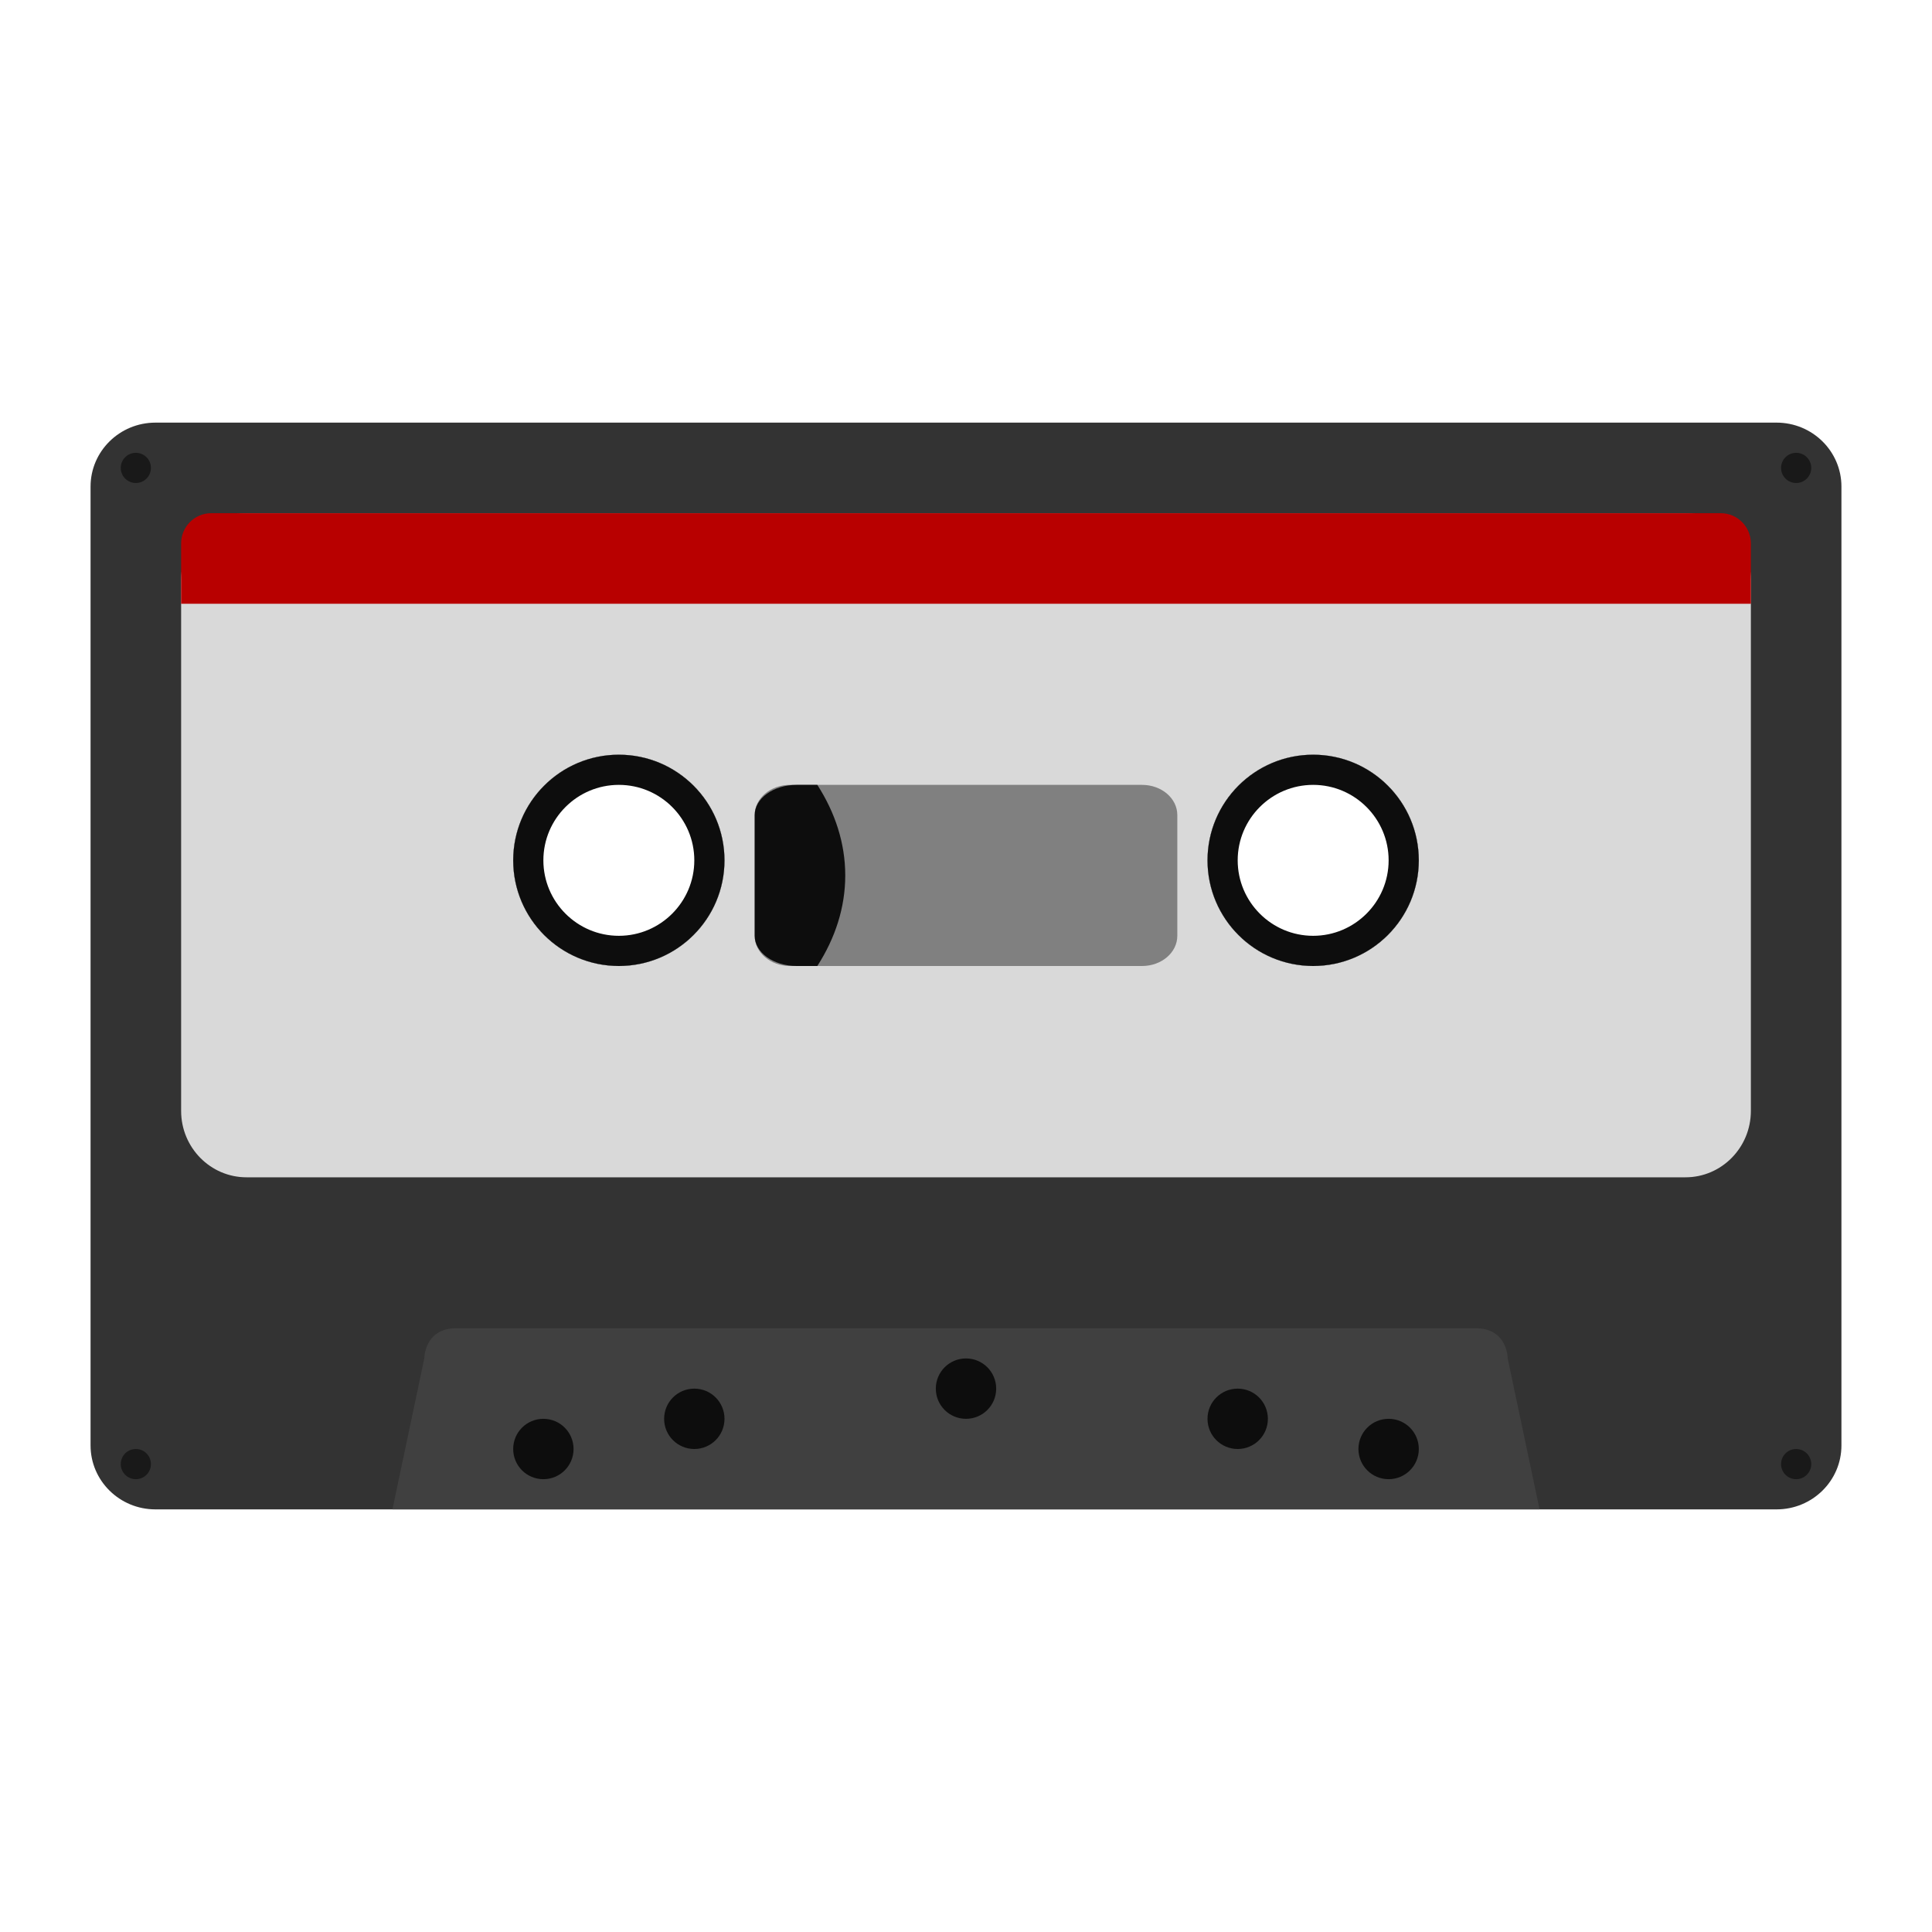
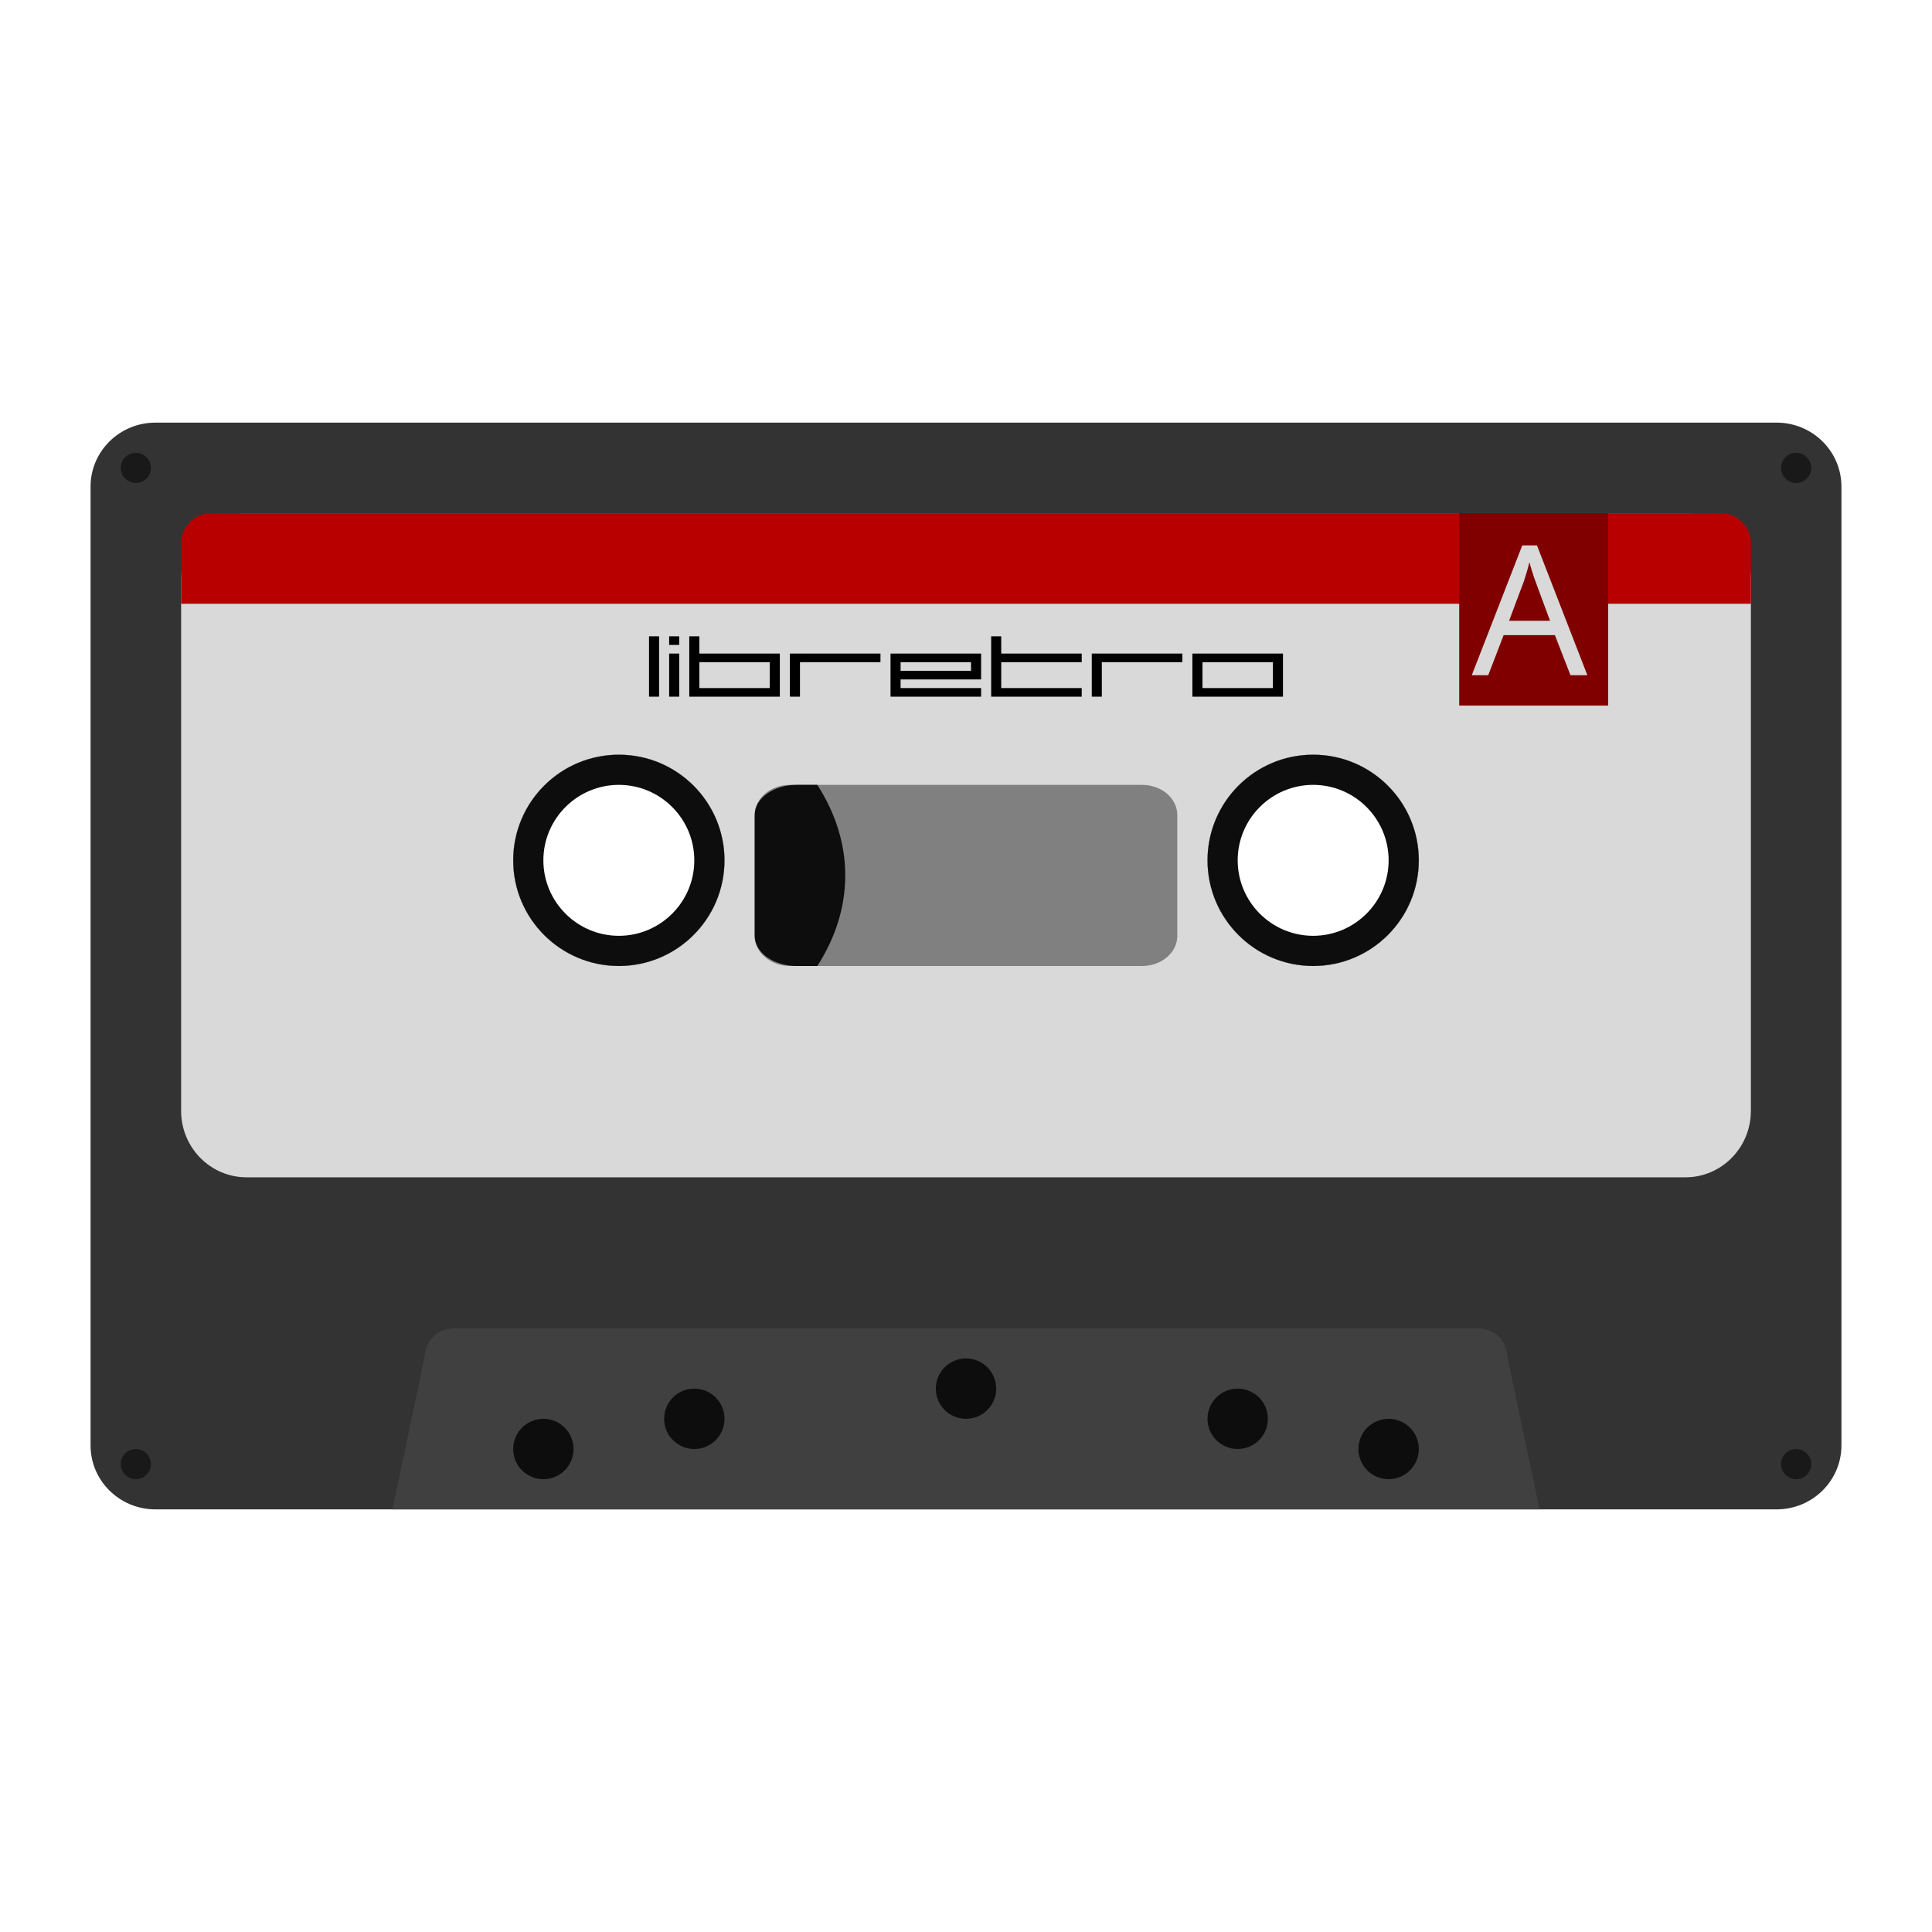
<svg xmlns="http://www.w3.org/2000/svg" viewBox="0 0 341.333 341.333" height="341.333" width="341.333" xml:space="preserve" id="svg2" version="1.1">
  <defs id="defs6">
    <clipPath id="clipPath18" clipPathUnits="userSpaceOnUse">
      <path id="path16" d="M 0,256 H 256 V 0 H 0 Z" />
    </clipPath>
    <clipPath id="clipPath26" clipPathUnits="userSpaceOnUse">
      <path id="path24" d="M 4,208 H 252 V 48 H 4 Z" />
    </clipPath>
  </defs>
  <g id="g22" transform="matrix(1.333333,0,0,-1.333333,0,341.3333)" />
  <path id="path38" style="fill:#333333;fill-opacity:1;fill-rule:nonzero;stroke:none;stroke-width:1.333" d="m 232,170.667 c -10.304,0 -18.667,-8.357 -18.667,-18.667 0,-10.311 8.363,-18.667 18.667,-18.667 10.304,0 18.667,8.356 18.667,18.667 0,10.309 -8.363,18.667 -18.667,18.667 m -122.667,0 c -10.304,0 -18.667,-8.356 -18.667,-18.667 0,-10.311 8.363,-18.667 18.667,-18.667 10.304,0 18.667,8.356 18.667,18.667 0,10.311 -8.363,18.667 -18.667,18.667 M 313.876,74.667 H 27.457 c -6.324,0 -11.457,5.06 -11.457,11.295 V 255.372 c 0,6.235 5.133,11.295 11.457,11.295 h 34.369 217.68 34.369 c 6.324,0 11.457,-5.06 11.457,-11.295 V 85.961 c 0,-6.235 -5.133,-11.295 -11.457,-11.295" />
  <path id="path42" style="fill:#d9d9d9;fill-opacity:1;fill-rule:nonzero;stroke:none;stroke-width:1.333" d="m 232,170.667 c -10.304,0 -18.667,-8.356 -18.667,-18.667 0,-10.311 8.363,-18.667 18.667,-18.667 10.304,0 18.667,8.356 18.667,18.667 0,10.311 -8.363,18.667 -18.667,18.667 m -122.667,0 c -10.304,0 -18.667,-8.356 -18.667,-18.667 0,-10.311 8.363,-18.667 18.667,-18.667 10.304,0 18.667,8.356 18.667,18.667 0,10.311 -8.363,18.667 -18.667,18.667 M 297.777,90.667 H 43.556 c -6.379,0 -11.556,5.256 -11.556,11.733 v 93.867 c 0,6.477 5.177,11.733 11.556,11.733 H 297.777 c 6.379,0 11.556,-5.256 11.556,-11.733 v -93.867 c 0,-6.477 -5.177,-11.733 -11.556,-11.733" />
  <path id="path46" style="fill:#404040;fill-opacity:1;fill-rule:nonzero;stroke:none;stroke-width:1.333" d="m 266.37,240 c 0,0 0,-5.333 -5.647,-5.333 H 80.593 c -5.631,0 -5.631,5.333 -5.631,5.333 l -5.629,26.667 H 272 Z" />
  <path id="path50" style="fill:#0d0d0d;fill-opacity:1;fill-rule:nonzero;stroke:none;stroke-width:1.333" d="m 96,261.333 c -2.949,0 -5.333,-2.384 -5.333,-5.333 0,-2.949 2.384,-5.333 5.333,-5.333 2.949,0 5.333,2.384 5.333,5.333 0,2.949 -2.384,5.333 -5.333,5.333" />
  <path id="path54" style="fill:#0d0d0d;fill-opacity:1;fill-rule:nonzero;stroke:none;stroke-width:1.333" d="m 122.667,256 c -2.949,0 -5.333,-2.384 -5.333,-5.333 0,-2.949 2.384,-5.333 5.333,-5.333 2.949,0 5.333,2.384 5.333,5.333 0,2.949 -2.384,5.333 -5.333,5.333" />
  <path id="path58" style="fill:#0d0d0d;fill-opacity:1;fill-rule:nonzero;stroke:none;stroke-width:1.333" d="m 170.667,250.667 c -2.949,0 -5.333,-2.384 -5.333,-5.333 0,-2.949 2.384,-5.333 5.333,-5.333 2.949,0 5.333,2.384 5.333,5.333 0,2.949 -2.384,5.333 -5.333,5.333" />
  <path id="path62" style="fill:#0d0d0d;fill-opacity:1;fill-rule:nonzero;stroke:none;stroke-width:1.333" d="m 218.667,256 c -2.949,0 -5.333,-2.384 -5.333,-5.333 0,-2.949 2.384,-5.333 5.333,-5.333 2.949,0 5.333,2.384 5.333,5.333 0,2.949 -2.384,5.333 -5.333,5.333" />
  <path id="path66" style="fill:#0d0d0d;fill-opacity:1;fill-rule:nonzero;stroke:none;stroke-width:1.333" d="M 245.333,261.333 C 242.384,261.333 240,258.949 240,256 c 0,-2.949 2.384,-5.333 5.333,-5.333 2.949,0 5.333,2.384 5.333,5.333 0,2.949 -2.384,5.333 -5.333,5.333" />
  <path id="path70" style="fill:#191919;fill-opacity:1;fill-rule:nonzero;stroke:none;stroke-width:1.333" d="m 24.047,261.333 c -1.472,0.025 -2.687,-1.148 -2.713,-2.62 -0.025,-1.472 1.148,-2.687 2.62,-2.712 1.472,-0.027 2.688,1.148 2.713,2.619 0.025,1.472 -1.148,2.688 -2.62,2.713" />
  <path id="path74" style="fill:#191919;fill-opacity:1;fill-rule:nonzero;stroke:none;stroke-width:1.333" d="m 24,85.333 c -1.472,0 -2.667,-1.195 -2.667,-2.667 0,-1.472 1.195,-2.667 2.667,-2.667 1.472,0 2.667,1.195 2.667,2.667 0,1.472 -1.195,2.667 -2.667,2.667" />
  <path id="path78" style="fill:#191919;fill-opacity:1;fill-rule:nonzero;stroke:none;stroke-width:1.333" d="m 317.333,261.333 c -1.472,0 -2.667,-1.195 -2.667,-2.667 0,-1.472 1.195,-2.667 2.667,-2.667 1.472,0 2.667,1.195 2.667,2.667 0,1.472 -1.195,2.667 -2.667,2.667" />
  <path id="path82" style="fill:#191919;fill-opacity:1;fill-rule:nonzero;stroke:none;stroke-width:1.333" d="m 317.333,85.333 c -1.472,0 -2.667,-1.195 -2.667,-2.667 0,-1.472 1.195,-2.667 2.667,-2.667 1.472,0 2.667,1.195 2.667,2.667 0,1.472 -1.195,2.667 -2.667,2.667" />
  <path id="path86" style="fill:#0d0d0d;fill-opacity:1;fill-rule:nonzero;stroke:none;stroke-width:1.333" d="m 109.333,133.333 c -10.304,0 -18.667,8.356 -18.667,18.667 0,10.311 8.363,18.667 18.667,18.667 10.304,0 18.667,-8.356 18.667,-18.667 0,-10.311 -8.363,-18.667 -18.667,-18.667 m 0,5.333 c 7.352,0 13.333,5.981 13.333,13.333 0,7.352 -5.981,13.333 -13.333,13.333 -7.352,0 -13.333,-5.981 -13.333,-13.333 0,-7.352 5.981,-13.333 13.333,-13.333" />
  <path id="path90" style="fill:#0d0d0d;fill-opacity:1;fill-rule:nonzero;stroke:none;stroke-width:1.333" d="m 232,133.333 c -10.304,0 -18.667,8.356 -18.667,18.667 0,10.311 8.363,18.667 18.667,18.667 10.304,0 18.667,-8.356 18.667,-18.667 0,-10.311 -8.363,-18.667 -18.667,-18.667 m 0,5.333 c 7.352,0 13.333,5.981 13.333,13.333 0,7.352 -5.981,13.333 -13.333,13.333 -7.352,0 -13.333,-5.981 -13.333,-13.333 0,-7.352 5.981,-13.333 13.333,-13.333" />
  <path id="path94" style="fill:#808080;fill-opacity:1;fill-rule:nonzero;stroke:none;stroke-width:1.333" d="m 208,165.333 c 0,2.949 -2.781,5.333 -6.223,5.333 h -62.221 c -3.441,0 -6.223,-2.384 -6.223,-5.333 V 144 c 0,-2.949 2.781,-5.333 6.223,-5.333 h 62.221 c 3.441,0 6.223,2.384 6.223,5.333 z" />
  <path id="path98" style="fill:#b80000;fill-opacity:1;fill-rule:nonzero;stroke:none;stroke-width:1.333" d="M 309.333,106.667 H 32 V 96 c 0,-2.945 2.388,-5.333 5.333,-5.333 H 304 c 2.945,0 5.333,2.388 5.333,5.333 z" />
  <path id="path102" style="fill:#0d0d0d;fill-opacity:1;fill-rule:nonzero;stroke:none;stroke-width:1.333" d="m 133.333,144 v 21.333 c 0,2.949 3.315,5.333 7.415,5.333 h 3.649 c 3.136,-4.872 4.936,-10.279 4.936,-16 0,-5.721 -1.8,-11.128 -4.936,-16 H 140.748 c -4.1,0 -7.415,2.384 -7.415,5.333" />
+   <g id="g865" transform="translate(8.858583,69.9774)">
+     <path id="path100" style="fill:#000000;fill-opacity:1;fill-rule:nonzero;stroke:none;stroke-width:1.333" d="m 105.808,42.441 h 1.777 v 10.667 h -1.777 z" />
+     <path id="path102-9" style="fill:#000000;fill-opacity:1;fill-rule:nonzero;stroke:none;stroke-width:1.333" d="m 109.364,45.489 h 1.777 v 7.619 h -1.777 z m 0,-3.048 h 1.777 v 1.524 h -1.777 z" />
+     <path id="path104" style="fill:#000000;fill-opacity:1;fill-rule:nonzero;stroke:none;stroke-width:1.333" d="m 127.141,47.013 h -12.444 v 4.572 h 12.444 z m -14.223,6.095 v -10.667 h 1.779 v 3.048 h 14.221 v 7.619 z" />
+     <path d="m 130.697,53.107 v -7.619 h 16 v 1.524 h -14.223 v 6.095 z" style="fill:#000000;fill-opacity:1;fill-rule:nonzero;stroke:none;stroke-width:1.333" id="path108" />
+     <path id="path110-3" style="fill:#000000;fill-opacity:1;fill-rule:nonzero;stroke:none;stroke-width:1.333" d="m 162.696,47.013 h -12.444 v 1.524 h 12.444 z m 1.779,4.571 v 1.524 h -16 v -7.619 h 16 v 4.571 h -14.223 v 1.524 z" />
+     <path d="m 182.252,51.584 v 1.524 h -16 v -10.667 h 1.777 v 3.048 h 14.223 v 1.523 h -14.223 v 4.572 z" style="fill:#000000;fill-opacity:1;fill-rule:nonzero;stroke:none;stroke-width:1.333" id="path114-6" />
+     <path d="m 184.03,53.107 v -7.619 h 16 v 1.524 h -14.223 v 6.095 z" style="fill:#000000;fill-opacity:1;fill-rule:nonzero;stroke:none;stroke-width:1.333" id="path118" />
+     <path id="path120" style="fill:#000000;fill-opacity:1;fill-rule:nonzero;stroke:none;stroke-width:1.333" d="m 216.031,47.013 h -12.445 v 4.572 h 12.445 z m -14.224,-1.524 h 16.001 v 7.619 h -16.001 z" />
+   </g>
+   <rect style="opacity:1;vector-effect:none;fill:#800000;fill-opacity:1;stroke:none;stroke-width:3.933;stroke-linecap:butt;stroke-linejoin:miter;stroke-miterlimit:4;stroke-dasharray:none;stroke-dashoffset:0;stroke-opacity:1" id="rect869" width="26.305" height="33.989" x="257.808" y="90.667" />
+   <text xml:space="preserve" style="font-style:normal;font-weight:normal;font-size:32px;line-height:1.25;font-family:sans-serif;letter-spacing:0px;word-spacing:0px;fill:#d9d9d9;fill-opacity:1;stroke:none" x="260.023" y="119.294" id="text873">
+     <tspan id="tspan871" x="260.023" y="119.294">A</tspan>
+   </text>
</svg>
